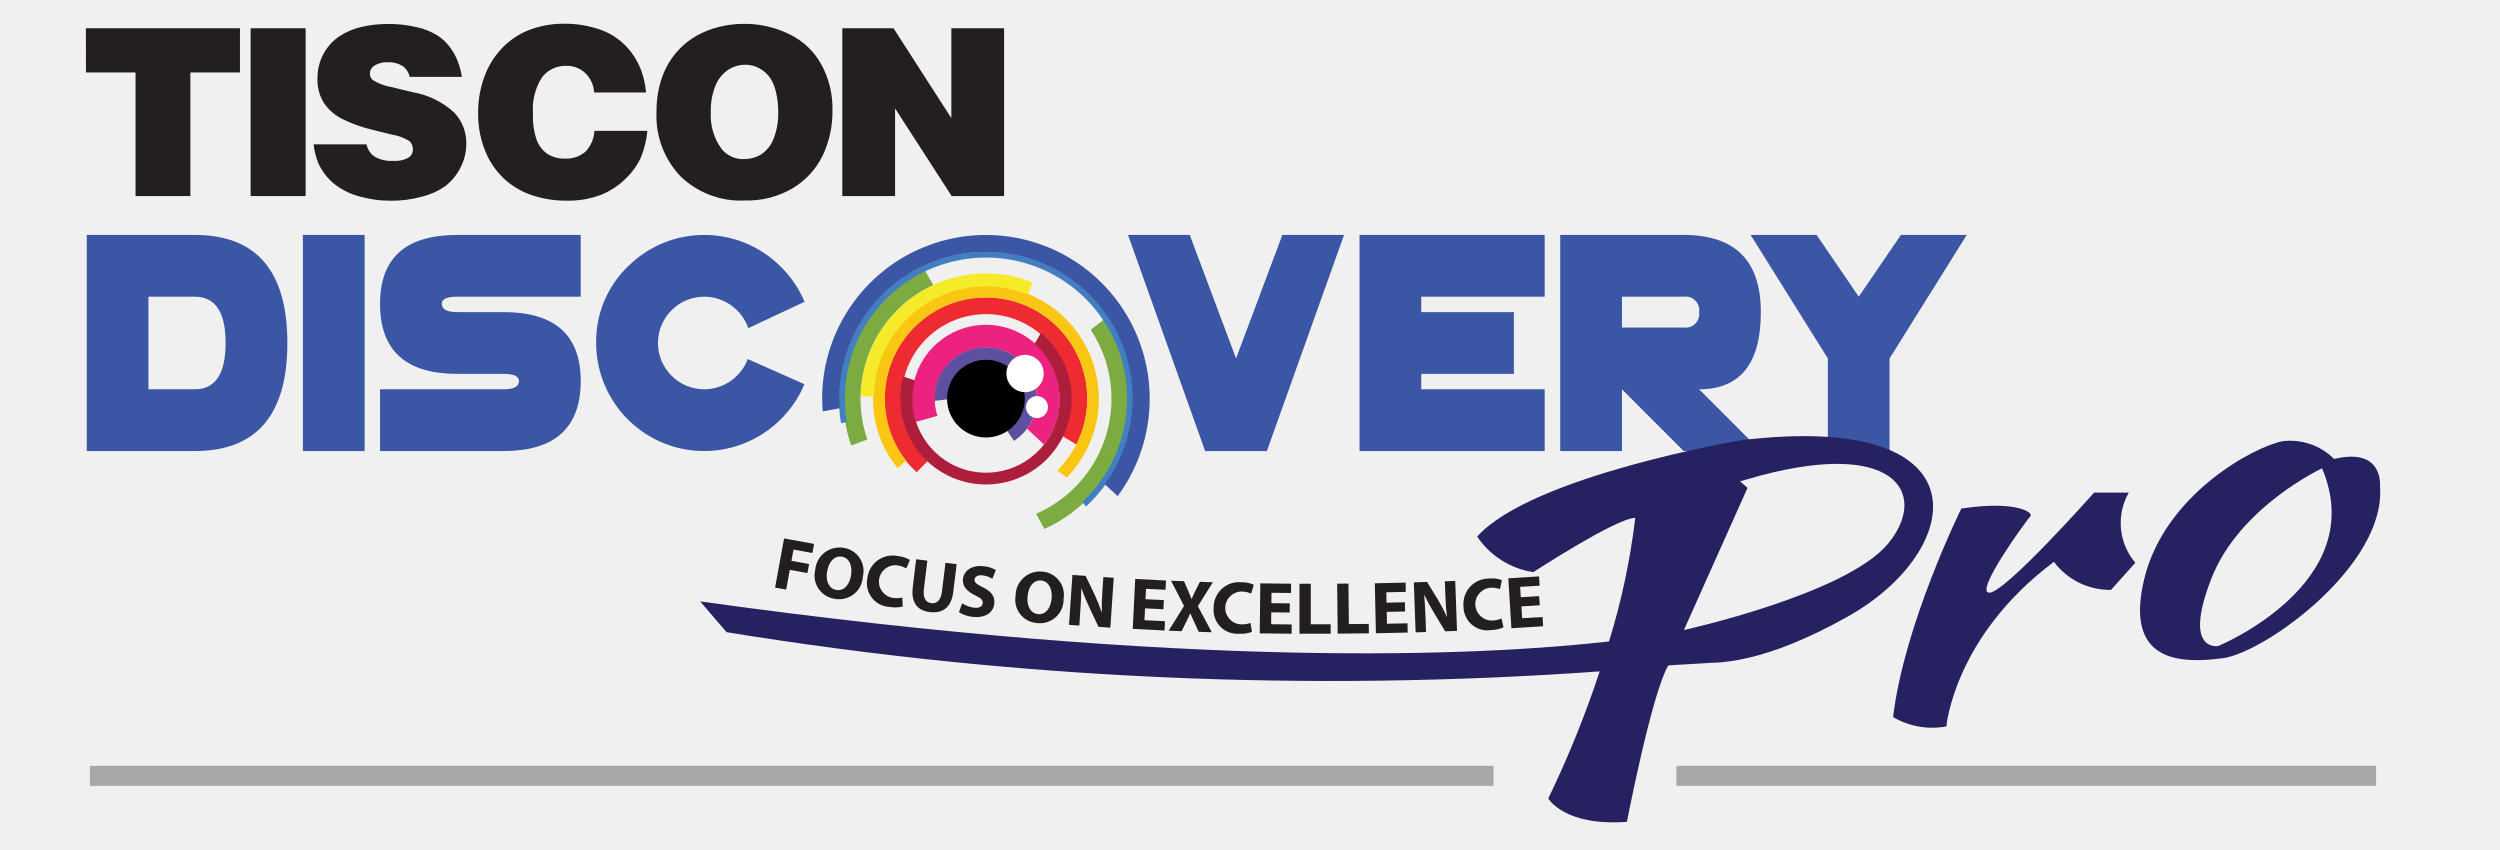
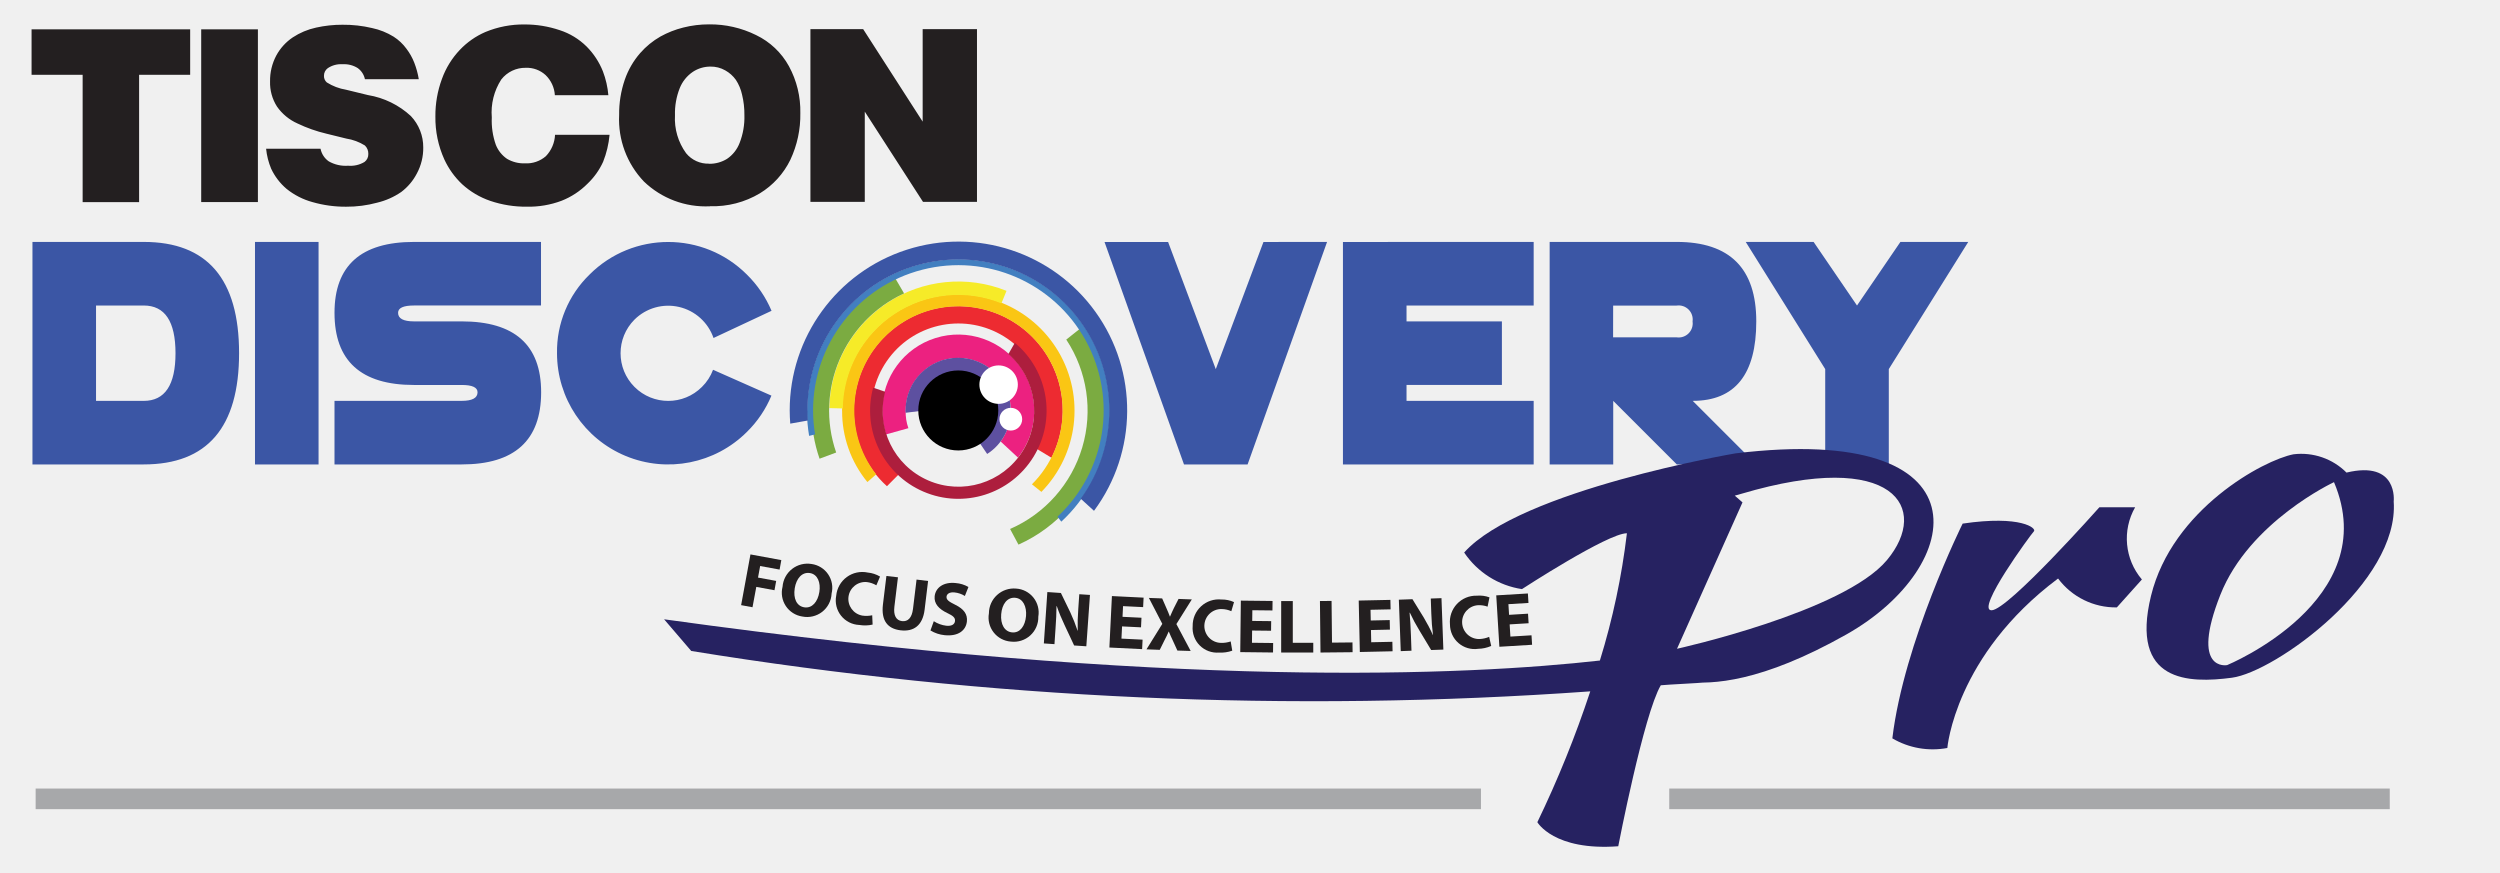
- <svg xmlns="http://www.w3.org/2000/svg" xmlns:xlink="http://www.w3.org/1999/xlink" width="159" height="54" viewBox="0 0 159 54">
+ <svg xmlns="http://www.w3.org/2000/svg" xmlns:xlink="http://www.w3.org/1999/xlink" width="131.86" height="46" viewBox="0 0 131.86 46">
  <defs>
-     <style>.a,.aa{fill:#fff;}.a{stroke:#707070;}.b{fill:none;}.c{clip-path:url(#a);}.ad,.d{fill:#231f20;}.d{fill-rule:evenodd;}.e{clip-path:url(#b);}.f{fill:url(#c);}.g{clip-path:url(#d);}.h{fill:url(#e);}.i{clip-path:url(#f);}.j{fill:url(#g);}.k{clip-path:url(#h);}.l{fill:url(#i);}.m{clip-path:url(#j);}.n{fill:url(#k);}.o{clip-path:url(#l);}.p{fill:url(#m);}.q{clip-path:url(#n);}.r{fill:url(#o);}.s{clip-path:url(#p);}.t{fill:url(#q);}.u{clip-path:url(#r);}.v{fill:url(#s);}.w{clip-path:url(#t);}.x{fill:url(#u);}.y{clip-path:url(#v);}.z{fill:url(#w);}.ab{fill:#262261;}.ac{fill:#a7a8aa;}</style>
+     <style>.a,.ab{fill:#fff;}.a{stroke:#707070;}.b{fill:none;}.c{clip-path:url(#a);}.d{clip-path:url(#b);}.ae,.e{fill:#231f20;}.e{fill-rule:evenodd;}.f{clip-path:url(#c);}.g{fill:url(#d);}.h{clip-path:url(#e);}.i{fill:url(#f);}.j{clip-path:url(#g);}.k{fill:url(#h);}.l{clip-path:url(#i);}.m{fill:url(#j);}.n{clip-path:url(#k);}.o{fill:url(#l);}.p{clip-path:url(#m);}.q{fill:url(#n);}.r{clip-path:url(#o);}.s{fill:url(#p);}.t{clip-path:url(#q);}.u{fill:url(#r);}.v{clip-path:url(#s);}.w{fill:url(#t);}.x{clip-path:url(#u);}.y{fill:url(#v);}.z{clip-path:url(#w);}.aa{fill:url(#x);}.ac{fill:#262261;}.ad{fill:#a7a8aa;}</style>
    <clipPath id="a">
-       <rect class="a" width="159" height="54" transform="translate(-0.286 -1.557)" />
+       <path class="a" d="M0,0H131.86V46H0Z" transform="translate(870 1147)" />
    </clipPath>
    <clipPath id="b">
-       <path class="b" d="M655.1,12.783h2.945q1.963,0,1.964,2.945t-1.964,2.945H655.1Zm-3.927-3.927V22.6h6.872q5.891,0,5.89-6.872t-5.89-6.872ZM664.922,22.6h3.927V8.856h-3.927Zm9.817-13.744q-4.909,0-4.909,4.379,0,4.457,4.909,4.457h2.945q.982,0,.982.451,0,.53-.982.53H669.83V22.6h7.854q4.908,0,4.909-4.457,0-4.378-4.909-4.379h-2.945q-.982,0-.982-.53,0-.452.982-.452h7.854V8.856Zm10.848,2.013a6.622,6.622,0,0,0-2.013,4.86,6.873,6.873,0,0,0,11.732,4.86,6.775,6.775,0,0,0,1.512-2.239l-3.6-1.6a2.9,2.9,0,0,1-.687,1.06,2.943,2.943,0,1,1-4.163-4.163,2.939,2.939,0,0,1,4.163,0,2.865,2.865,0,0,1,.717,1.139l3.583-1.679a6.911,6.911,0,0,0-1.522-2.238,6.873,6.873,0,0,0-9.719,0m41.627-2.013-2.945,7.854-2.945-7.854H717.4L722.305,22.6h3.927l4.909-13.744Zm4.909,0V22.6H743.9V18.673H736.05v-.981h5.891V13.765H736.05v-.981H743.9V8.856Zm16.69,3.927h3.927a.868.868,0,0,1,.982.981.868.868,0,0,1-.982.982h-3.927Zm-3.927-3.927V22.6h3.927V18.673L752.74,22.6h4.908l-3.927-3.927q3.927,0,3.927-4.909T752.74,8.856Zm21.667,0-2.68,3.927-2.68-3.927H757l4.909,7.854V22.6h3.927V16.71l4.908-7.854Z" transform="translate(-651.177 -8.856)" />
+       <rect class="a" width="135" height="46" transform="translate(-0.286 -1.557)" />
    </clipPath>
-     <linearGradient id="c" x1="-1.492" y1="4.55" x2="-1.489" y2="4.55" gradientUnits="objectBoundingBox">
+     <clipPath id="c">
+       <path class="b" d="M654.53,12.21h2.515q1.676,0,1.677,2.515t-1.677,2.515H654.53Zm-3.353-3.354V20.592h5.868q5.03,0,5.03-5.868t-5.03-5.868Zm11.737,11.736h3.353V8.856h-3.353ZM671.3,8.856q-4.192,0-4.192,3.739,0,3.806,4.192,3.806h2.515q.838,0,.838.385,0,.453-.838.453h-6.707v3.353h6.707q4.191,0,4.192-3.806,0-3.738-4.192-3.739H671.3q-.839,0-.839-.452,0-.386.839-.386H678V8.856Zm9.263,1.719a5.655,5.655,0,0,0-1.719,4.15,5.869,5.869,0,0,0,10.018,4.15,5.787,5.787,0,0,0,1.291-1.912L687.074,15.6a2.477,2.477,0,0,1-.587.905,2.513,2.513,0,1,1-3.555-3.554,2.528,2.528,0,0,1,4.167.972l3.06-1.434a5.9,5.9,0,0,0-1.3-1.911,5.869,5.869,0,0,0-8.3,0m35.546-1.719-2.515,6.707-2.515-6.707h-3.353l4.192,11.736h3.353L719.46,8.856Zm4.192,0V20.592h10.06V17.239h-6.706V16.4h5.03V13.048h-5.03V12.21h6.706V8.856Zm14.252,3.354H737.9a.741.741,0,0,1,.838.838.741.741,0,0,1-.838.838h-3.354ZM731.2,8.856V20.592h3.353V17.239l3.354,3.353h4.191l-3.353-3.353q3.353,0,3.353-4.192T737.9,8.856Zm18.5,0-2.289,3.354-2.289-3.354h-3.58l4.192,6.707v5.03h3.354v-5.03l4.191-6.707Z" transform="translate(-651.177 -8.856)" />
+     </clipPath>
+     <linearGradient id="d" x1="-1.492" y1="4.55" x2="-1.489" y2="4.55" gradientUnits="objectBoundingBox">
      <stop offset="0" stop-color="#4993cf" />
      <stop offset="1" stop-color="#3b56a5" />
    </linearGradient>
-     <clipPath id="d">
-       <path class="b" d="M836.014,29.756a6.187,6.187,0,0,0,2.04,4.67l.757-.759a5.365,5.365,0,1,1,8.471-1.566l.939.566a6.451,6.451,0,1,0-12.206-2.911" transform="translate(-836.014 -23.303)" />
+     <clipPath id="e">
+       <path class="b" d="M836.014,28.814a5.283,5.283,0,0,0,1.742,3.988l.647-.648a4.581,4.581,0,1,1,7.233-1.337l.8.484a5.509,5.509,0,1,0-10.423-2.486" transform="translate(-836.014 -23.303)" />
    </clipPath>
-     <linearGradient id="e" x1="-14.372" y1="3.613" x2="-14.355" y2="3.613" gradientUnits="objectBoundingBox">
+     <linearGradient id="f" x1="-14.372" y1="3.613" x2="-14.355" y2="3.613" gradientUnits="objectBoundingBox">
      <stop offset="0" stop-color="#f28083" />
      <stop offset="1" stop-color="#ed2b31" />
    </linearGradient>
-     <clipPath id="f">
-       <path class="b" d="M842.4,34.392a4.69,4.69,0,0,0,.238,1.471l1.382-.386a2.9,2.9,0,0,1-.166-1.085,3.245,3.245,0,1,1,5.864,1.907l1.071,1a4.7,4.7,0,1,0-8.39-2.9" transform="translate(-842.404 -29.692)" />
+     <clipPath id="g">
+       <path class="b" d="M842.4,33.705a4,4,0,0,0,.2,1.256l1.18-.329a2.477,2.477,0,0,1-.142-.927,2.771,2.771,0,1,1,5.008,1.629l.915.85a4.011,4.011,0,1,0-7.164-2.479" transform="translate(-842.404 -29.692)" />
    </clipPath>
-     <linearGradient id="g" x1="-19.362" y1="4.531" x2="-19.338" y2="4.531" gradientUnits="objectBoundingBox">
+     <linearGradient id="h" x1="-19.362" y1="4.531" x2="-19.338" y2="4.531" gradientUnits="objectBoundingBox">
      <stop offset="0" stop-color="#e37fb2" />
      <stop offset="1" stop-color="#ec2180" />
    </linearGradient>
-     <clipPath id="h">
-       <path class="b" d="M847.621,38.168c0,.051.005.1.008.15l1-.124c0-.009,0-.017,0-.026a2.244,2.244,0,1,1,3.482,1.87l.556.822a3.146,3.146,0,0,0,1.456-2.692,3.25,3.25,0,0,0-6.5,0" transform="translate(-847.621 -34.919)" />
+     <clipPath id="i">
+       <path class="b" d="M847.621,37.694c0,.044,0,.086.006.128l.854-.106c0-.008,0-.015,0-.022a1.917,1.917,0,1,1,2.974,1.6l.475.7a2.686,2.686,0,0,0,1.243-2.3,2.775,2.775,0,0,0-5.55,0" transform="translate(-847.621 -34.919)" />
    </clipPath>
-     <linearGradient id="i" x1="-26.536" y1="5.805" x2="-26.504" y2="5.805" gradientUnits="objectBoundingBox">
+     <linearGradient id="j" x1="-26.536" y1="5.805" x2="-26.504" y2="5.805" gradientUnits="objectBoundingBox">
      <stop offset="0" stop-color="#9e5da5" />
      <stop offset="1" stop-color="#5d50a0" />
    </linearGradient>
-     <clipPath id="j">
-       <path class="b" d="M848.2,32.257a4.678,4.678,0,1,1-7.607,2.329l-.743-.254a5.451,5.451,0,1,0,8.753-2.769Z" transform="translate(-839.659 -31.564)" />
+     <clipPath id="k">
+       <path class="b" d="M846.954,32.156a3.995,3.995,0,1,1-6.5,1.989l-.634-.217a4.654,4.654,0,1,0,7.475-2.364Z" transform="translate(-839.659 -31.564)" />
    </clipPath>
-     <linearGradient id="k" x1="-16.118" y1="3.855" x2="-16.098" y2="3.855" gradientUnits="objectBoundingBox">
+     <linearGradient id="l" x1="-16.118" y1="3.855" x2="-16.098" y2="3.855" gradientUnits="objectBoundingBox">
      <stop offset="0" stop-color="#dd0f82" />
      <stop offset="1" stop-color="#ad1e3d" />
    </linearGradient>
-     <clipPath id="l">
-       <path class="b" d="M833.362,27.83a6.882,6.882,0,0,0,1.561,4.414l.542-.475a6.432,6.432,0,1,1,9.621.615l.589.465a7.18,7.18,0,1,0-12.313-5.02" transform="translate(-833.362 -20.649)" />
+     <clipPath id="m">
+       <path class="b" d="M833.362,26.781a5.877,5.877,0,0,0,1.333,3.769l.463-.406a5.493,5.493,0,1,1,8.216.525l.5.4a6.131,6.131,0,1,0-10.515-4.286" transform="translate(-833.362 -20.649)" />
    </clipPath>
-     <linearGradient id="m" x1="-12.235" y1="3.389" x2="-12.22" y2="3.389" gradientUnits="objectBoundingBox">
+     <linearGradient id="n" x1="-12.235" y1="3.389" x2="-12.22" y2="3.389" gradientUnits="objectBoundingBox">
      <stop offset="0" stop-color="#f37721" />
      <stop offset="1" stop-color="#fac614" />
    </linearGradient>
-     <clipPath id="n">
-       <path class="b" d="M830.489,25.584l.831.021a7.126,7.126,0,0,1,9.8-6.492l.315-.772a7.972,7.972,0,0,0-10.945,7.243" transform="translate(-830.489 -17.765)" />
+     <clipPath id="o">
+       <path class="b" d="M830.489,24.442l.709.018a6.085,6.085,0,0,1,8.367-5.544l.269-.659a6.807,6.807,0,0,0-9.346,6.185" transform="translate(-830.489 -17.765)" />
    </clipPath>
-     <linearGradient id="o" x1="-17.356" y1="4.808" x2="-17.335" y2="4.808" gradientUnits="objectBoundingBox">
+     <linearGradient id="p" x1="-17.356" y1="4.808" x2="-17.335" y2="4.808" gradientUnits="objectBoundingBox">
      <stop offset="0" stop-color="#ffcf1c" />
      <stop offset="1" stop-color="#f6eb28" />
    </linearGradient>
-     <clipPath id="p">
-       <path class="b" d="M874.628,29.032a7.97,7.97,0,0,1-3.469,11.7l.518.967a9.074,9.074,0,0,0,3.816-13.346Z" transform="translate(-871.159 -28.352)" />
+     <clipPath id="q">
+       <path class="b" d="M874.122,28.933a6.806,6.806,0,0,1-2.963,9.989l.442.826a7.748,7.748,0,0,0,3.258-11.4Z" transform="translate(-871.159 -28.352)" />
    </clipPath>
-     <linearGradient id="q" x1="-16.046" y1="4.79" x2="-16.027" y2="4.79" gradientUnits="objectBoundingBox">
+     <linearGradient id="r" x1="-16.046" y1="4.79" x2="-16.027" y2="4.79" gradientUnits="objectBoundingBox">
      <stop offset="0" stop-color="#c7db5d" />
      <stop offset="1" stop-color="#7bab41" />
    </linearGradient>
-     <clipPath id="r">
-       <path class="b" d="M826.469,25.166a9.056,9.056,0,0,0,.5,2.971l1.026-.383a7.964,7.964,0,0,1,4.193-9.828l-.554-.95a9.075,9.075,0,0,0-5.165,8.191" transform="translate(-826.469 -16.975)" />
+     <clipPath id="s">
+       <path class="b" d="M826.469,23.969a7.735,7.735,0,0,0,.427,2.537l.876-.327a6.8,6.8,0,0,1,3.581-8.392l-.473-.811a7.749,7.749,0,0,0-4.41,6.994" transform="translate(-826.469 -16.975)" />
    </clipPath>
-     <linearGradient id="s" x1="-17.707" y1="5.66" x2="-17.686" y2="5.66" xlink:href="#q" />
-     <clipPath id="t">
-       <path class="b" d="M825.458,22.1a9.374,9.374,0,0,0,.133,1.561l.369-.09a9.14,9.14,0,0,1-.124-1.471,8.974,8.974,0,1,1,15.1,6.551l.229.309a9.35,9.35,0,1,0-15.7-6.859" transform="translate(-825.458 -12.749)" />
+     <linearGradient id="t" x1="-17.707" y1="5.66" x2="-17.686" y2="5.66" xlink:href="#r" />
+     <clipPath id="u">
+       <path class="b" d="M825.458,20.734a8,8,0,0,0,.113,1.333l.315-.077a7.807,7.807,0,0,1-.106-1.256,7.663,7.663,0,1,1,12.892,5.594l.2.264a7.984,7.984,0,1,0-13.409-5.857" transform="translate(-825.458 -12.749)" />
    </clipPath>
-     <linearGradient id="u" x1="-8.951" y1="2.64" x2="-8.94" y2="2.64" gradientUnits="objectBoundingBox">
+     <linearGradient id="v" x1="-8.951" y1="2.64" x2="-8.94" y2="2.64" gradientUnits="objectBoundingBox">
      <stop offset="0" stop-color="#62c9e4" />
      <stop offset="1" stop-color="#427fc0" />
    </linearGradient>
-     <clipPath id="v">
-       <path class="b" d="M821.57,19.275c0,.271.014.539.033.8l1.087-.193c-.014-.2-.023-.405-.024-.611a9.321,9.321,0,1,1,16.878,5.444l.82.748a10.418,10.418,0,1,0-18.8-6.192" transform="translate(-821.57 -8.856)" />
+     <clipPath id="w">
+       <path class="b" d="M821.57,17.753c0,.232.012.46.029.687l.928-.165c-.012-.173-.02-.346-.02-.522A7.959,7.959,0,1,1,836.92,22.4l.7.639a8.9,8.9,0,1,0-16.05-5.288" transform="translate(-821.57 -8.856)" />
    </clipPath>
-     <linearGradient id="w" x1="-8.65" y1="2.462" x2="-8.639" y2="2.462" xlink:href="#c" />
+     <linearGradient id="x" x1="-8.65" y1="2.462" x2="-8.639" y2="2.462" xlink:href="#d" />
  </defs>
-   <g class="c" transform="translate(0.286 1.557)">
-     <g transform="translate(5.176 -0.048)">
-       <g transform="translate(0 0)">
-         <path class="d" d="M699.082-29.119V-39.79h3.259l3.675,5.713V-39.79h3.355v10.671h-3.333l-3.6-5.575v5.575Zm-6.245-2.354a2.056,2.056,0,0,0,1.089-.3,2.079,2.079,0,0,0,.785-.992,4.36,4.36,0,0,0,.294-1.7,5.1,5.1,0,0,0-.145-1.278,2.742,2.742,0,0,0-.381-.912,2.012,2.012,0,0,0-.655-.581,1.791,1.791,0,0,0-.921-.236,1.97,1.97,0,0,0-1.08.324,2.2,2.2,0,0,0-.811,1.009,4.21,4.21,0,0,0-.294,1.675,3.624,3.624,0,0,0,.685,2.347,1.762,1.762,0,0,0,1.435.648m.043,2.633a5.51,5.51,0,0,1-4.088-1.537,5.561,5.561,0,0,1-1.528-4.1,6.447,6.447,0,0,1,.35-2.19,4.969,4.969,0,0,1,.949-1.634,4.846,4.846,0,0,1,1.252-1.022,5.808,5.808,0,0,1,1.4-.553,6.434,6.434,0,0,1,1.6-.2,6.407,6.407,0,0,1,2.905.662,4.575,4.575,0,0,1,2.028,1.924,5.815,5.815,0,0,1,.707,2.9,6.525,6.525,0,0,1-.618,2.883,4.969,4.969,0,0,1-1.881,2.068,5.643,5.643,0,0,1-3.076.795m-6.273-6.87H683.3a1.887,1.887,0,0,0-.573-1.242,1.716,1.716,0,0,0-1.223-.45,1.872,1.872,0,0,0-1.515.722,3.743,3.743,0,0,0-.58,2.339,4.477,4.477,0,0,0,.249,1.692,1.9,1.9,0,0,0,.692.867,2.056,2.056,0,0,0,1.109.279,1.822,1.822,0,0,0,1.288-.441,2.038,2.038,0,0,0,.568-1.323h3.368a6,6,0,0,1-.4,1.669,4.354,4.354,0,0,1-.964,1.353,4.671,4.671,0,0,1-1.6,1.052,5.787,5.787,0,0,1-2.147.367,6.832,6.832,0,0,1-2.257-.359,4.953,4.953,0,0,1-1.738-1.029,4.956,4.956,0,0,1-1.1-1.522,6.229,6.229,0,0,1-.557-2.663,6.519,6.519,0,0,1,.4-2.317,5.119,5.119,0,0,1,1.111-1.8,4.8,4.8,0,0,1,1.567-1.1,6.128,6.128,0,0,1,2.427-.465,6.718,6.718,0,0,1,2.168.346,4.2,4.2,0,0,1,1.669,1.016,4.57,4.57,0,0,1,1,1.53,5.427,5.427,0,0,1,.337,1.478M674.89-36.7h-3.326a1.128,1.128,0,0,0-.45-.692,1.583,1.583,0,0,0-.932-.234,1.464,1.464,0,0,0-.91.244.573.573,0,0,0-.236.477.51.51,0,0,0,.177.4,3.186,3.186,0,0,0,1.183.45l1.36.331a5.127,5.127,0,0,1,2.648,1.3,2.791,2.791,0,0,1,.765,1.941,3.308,3.308,0,0,1-.4,1.609,3.364,3.364,0,0,1-.964,1.141,4.442,4.442,0,0,1-1.487.66,7.183,7.183,0,0,1-1.918.25,7.332,7.332,0,0,1-2.073-.285,4.391,4.391,0,0,1-1.606-.824,3.692,3.692,0,0,1-.949-1.241,4.3,4.3,0,0,1-.314-1.236h3.363a1.25,1.25,0,0,0,.506.778,2.111,2.111,0,0,0,1.2.271,1.687,1.687,0,0,0,1.014-.234.59.59,0,0,0,.229-.495.689.689,0,0,0-.212-.521,3.054,3.054,0,0,0-1.148-.426l-1.221-.3a8.834,8.834,0,0,1-1.794-.633,3.067,3.067,0,0,1-1.266-1.044,2.733,2.733,0,0,1-.428-1.55,3.3,3.3,0,0,1,.383-1.6,3.165,3.165,0,0,1,1.022-1.124,4.27,4.27,0,0,1,1.437-.6,7.408,7.408,0,0,1,1.63-.177,7.6,7.6,0,0,1,1.833.2,4.155,4.155,0,0,1,1.325.53,2.954,2.954,0,0,1,.8.752,3.561,3.561,0,0,1,.48.858,5.087,5.087,0,0,1,.279,1.024M661.45-39.79h3.5v10.671h-3.5Zm-10.477,0h9.8v2.808h-3.154v7.863h-3.487v-7.863h-3.154Z" transform="translate(-650.973 40.08)" />
-       </g>
-       <g transform="translate(0.056 13.433)">
-         <g class="e" transform="translate(0 0)">
-           <rect class="f" width="119.567" height="13.744" transform="translate(0 0)" />
+   <g class="c" transform="translate(-870 -1147)">
+     <g class="d" transform="translate(867.286 1148.557)">
+       <g transform="translate(4.378 -0.268)">
+         <g transform="translate(0 0)">
+           <path class="e" d="M692.054-30.72v-9.112h2.782l3.138,4.879v-4.879h2.865v9.112h-2.846l-3.072-4.761v4.761Zm-5.333-2.01a1.756,1.756,0,0,0,.93-.257,1.775,1.775,0,0,0,.67-.847,3.723,3.723,0,0,0,.251-1.452,4.353,4.353,0,0,0-.124-1.092,2.341,2.341,0,0,0-.326-.779,1.718,1.718,0,0,0-.56-.5,1.529,1.529,0,0,0-.786-.2,1.682,1.682,0,0,0-.922.276,1.878,1.878,0,0,0-.693.861,3.594,3.594,0,0,0-.251,1.43,3.1,3.1,0,0,0,.585,2,1.5,1.5,0,0,0,1.225.553m.036,2.249a4.7,4.7,0,0,1-3.491-1.313,4.748,4.748,0,0,1-1.3-3.5,5.506,5.506,0,0,1,.3-1.87,4.244,4.244,0,0,1,.811-1.4,4.138,4.138,0,0,1,1.07-.873,4.961,4.961,0,0,1,1.2-.472,5.494,5.494,0,0,1,1.363-.168,5.472,5.472,0,0,1,2.481.566,3.907,3.907,0,0,1,1.732,1.643,4.966,4.966,0,0,1,.6,2.476,5.572,5.572,0,0,1-.528,2.461,4.243,4.243,0,0,1-1.607,1.766,4.819,4.819,0,0,1-2.627.679M681.4-36.349h-2.825a1.612,1.612,0,0,0-.489-1.06,1.466,1.466,0,0,0-1.044-.384,1.6,1.6,0,0,0-1.294.617,3.2,3.2,0,0,0-.5,2,3.823,3.823,0,0,0,.213,1.445,1.618,1.618,0,0,0,.591.74,1.755,1.755,0,0,0,.947.238,1.556,1.556,0,0,0,1.1-.377,1.739,1.739,0,0,0,.485-1.13h2.876a5.125,5.125,0,0,1-.34,1.425,3.718,3.718,0,0,1-.823,1.155,3.988,3.988,0,0,1-1.368.9,4.942,4.942,0,0,1-1.834.313,5.833,5.833,0,0,1-1.927-.307,4.23,4.23,0,0,1-1.484-.879,4.233,4.233,0,0,1-.936-1.3,5.319,5.319,0,0,1-.475-2.274,5.567,5.567,0,0,1,.345-1.978,4.371,4.371,0,0,1,.949-1.538,4.1,4.1,0,0,1,1.338-.936,5.233,5.233,0,0,1,2.072-.4,5.736,5.736,0,0,1,1.851.3,3.586,3.586,0,0,1,1.425.868,3.9,3.9,0,0,1,.856,1.306,4.632,4.632,0,0,1,.288,1.262m-10-.847h-2.84a.963.963,0,0,0-.384-.591,1.352,1.352,0,0,0-.8-.2,1.25,1.25,0,0,0-.777.208.489.489,0,0,0-.2.407.436.436,0,0,0,.151.345,2.721,2.721,0,0,0,1.011.384l1.161.283a4.378,4.378,0,0,1,2.261,1.106,2.383,2.383,0,0,1,.653,1.657,2.825,2.825,0,0,1-.338,1.374,2.874,2.874,0,0,1-.823.974,3.794,3.794,0,0,1-1.27.564,6.134,6.134,0,0,1-1.638.213,6.262,6.262,0,0,1-1.771-.243,3.75,3.75,0,0,1-1.371-.7,3.152,3.152,0,0,1-.81-1.06,3.672,3.672,0,0,1-.268-1.055h2.871a1.067,1.067,0,0,0,.432.664,1.8,1.8,0,0,0,1.023.232,1.44,1.44,0,0,0,.866-.2.5.5,0,0,0,.2-.423.588.588,0,0,0-.181-.445,2.608,2.608,0,0,0-.981-.364l-1.043-.257a7.544,7.544,0,0,1-1.532-.54,2.619,2.619,0,0,1-1.081-.892,2.333,2.333,0,0,1-.365-1.324,2.814,2.814,0,0,1,.327-1.365,2.7,2.7,0,0,1,.872-.96,3.646,3.646,0,0,1,1.227-.515,6.325,6.325,0,0,1,1.392-.151,6.488,6.488,0,0,1,1.565.175,3.549,3.549,0,0,1,1.132.453,2.524,2.524,0,0,1,.682.642,3.039,3.039,0,0,1,.41.733,4.348,4.348,0,0,1,.238.874m-11.477-2.636h2.991v9.112h-2.991Zm-8.947,0h8.365v2.4h-2.693v6.714h-2.978v-6.714h-2.694Z" transform="translate(-650.973 40.08)" />
        </g>
-       </g>
-       <g transform="translate(50.794 17.399)">
-         <g class="g" transform="translate(0 0)">
-           <rect class="h" width="15.801" height="16.569" transform="matrix(0.458, -0.889, 0.889, 0.458, -4.531, 8.788)" />
+         <g transform="translate(0.048 11.471)">
+           <g class="f" transform="translate(0 0)">
+             <rect class="g" width="102.101" height="11.736" transform="translate(0 0)" />
+           </g>
        </g>
-       </g>
-       <g transform="translate(52.548 19.152)">
-         <g class="i" transform="translate(0)">
-           <rect class="j" width="11.678" height="12.073" transform="matrix(0.588, -0.809, 0.809, 0.588, -3.617, 4.97)" />
+         <g transform="translate(43.374 14.857)">
+           <g class="h" transform="translate(0 0)">
+             <rect class="i" width="13.493" height="14.149" transform="matrix(0.458, -0.889, 0.889, 0.458, -3.869, 7.504)" />
+           </g>
        </g>
-       </g>
-       <g transform="translate(53.98 20.587)">
-         <g class="k" transform="translate(0)">
-           <rect class="l" width="8.532" height="8.693" transform="matrix(0.548, -0.837, 0.837, 0.548, -2.723, 4.158)" />
+         <g transform="translate(44.872 16.355)">
+           <g class="j" transform="translate(0)">
+             <rect class="k" width="9.972" height="10.309" transform="matrix(0.588, -0.809, 0.809, 0.588, -3.089, 4.244)" />
+           </g>
        </g>
-       </g>
-       <g transform="translate(51.794 19.666)">
-         <g class="m">
-           <rect class="n" width="14.041" height="14.406" transform="matrix(0.548, -0.836, 0.836, 0.548, -4.42, 6.74)" />
+         <g transform="translate(46.094 17.58)">
+           <g class="l" transform="translate(0)">
+             <rect class="m" width="7.285" height="7.423" transform="matrix(0.548, -0.837, 0.837, 0.548, -2.325, 3.551)" />
+           </g>
        </g>
-       </g>
-       <g transform="translate(50.066 16.67)">
-         <g class="o" transform="translate(0 0)">
-           <rect class="p" width="18.64" height="18.843" transform="matrix(0.659, -0.753, 0.753, 0.659, -6.046, 6.91)" />
+         <g transform="translate(44.228 16.793)">
+           <g class="n">
+             <rect class="o" width="11.99" height="12.301" transform="matrix(0.548, -0.836, 0.836, 0.548, -3.774, 5.756)" />
+           </g>
        </g>
-       </g>
-       <g transform="translate(49.277 15.878)">
-         <g class="q" transform="translate(0)">
-           <rect class="r" width="13.168" height="13.369" transform="translate(-3.903 4.278) rotate(-47.618)" />
+         <g transform="translate(42.752 14.235)">
+           <g class="p" transform="translate(0 0)">
+             <rect class="q" width="15.917" height="16.091" transform="matrix(0.659, -0.753, 0.753, 0.659, -5.163, 5.901)" />
+           </g>
        </g>
-       </g>
-       <g transform="translate(60.441 18.785)">
-         <g class="s">
-           <rect class="t" width="14.556" height="11.341" transform="translate(-5.436 10.544) rotate(-62.727)" />
+         <g transform="translate(42.079 13.559)">
+           <g class="r" transform="translate(0)">
+             <rect class="s" width="11.245" height="11.416" transform="translate(-3.333 3.653) rotate(-47.618)" />
+           </g>
        </g>
-       </g>
-       <g transform="translate(48.174 15.662)">
-         <g class="u" transform="translate(0 0)">
-           <rect class="v" width="12.541" height="10.198" transform="matrix(0.458, -0.889, 0.889, 0.458, -4.546, 8.818)" />
+         <g transform="translate(51.612 16.041)">
+           <g class="t">
+             <rect class="u" width="12.43" height="9.684" transform="translate(-4.642 9.003) rotate(-62.727)" />
+           </g>
        </g>
-       </g>
-       <g transform="translate(47.896 14.502)">
-         <g class="w">
-           <rect class="x" width="24.702" height="24.235" transform="translate(-7.82 5.974) rotate(-37.378)" />
+         <g transform="translate(41.136 13.374)">
+           <g class="v" transform="translate(0 0)">
+             <rect class="w" width="10.709" height="8.708" transform="matrix(0.458, -0.889, 0.889, 0.458, -3.882, 7.53)" />
+           </g>
        </g>
-       </g>
-       <g transform="translate(46.829 13.433)">
-         <g class="y" transform="translate(0 0)">
-           <rect class="z" width="25.587" height="26.602" transform="translate(-7.826 11.087) rotate(-54.783)" />
+         <g transform="translate(40.899 12.383)">
+           <g class="x">
+             <rect class="y" width="21.093" height="20.694" transform="translate(-6.677 5.101) rotate(-37.378)" />
+           </g>
        </g>
-       </g>
-       <g transform="translate(0.253 21.06)">
-         <path d="M855.447,40.249a2.471,2.471,0,1,1-2.471-2.471,2.471,2.471,0,0,1,2.471,2.471" transform="translate(-795.986 -37.466)" />
-         <path class="aa" d="M866.63,37.829a1.187,1.187,0,1,1-1.187-1.187,1.187,1.187,0,0,1,1.187,1.187" transform="translate(-805.963 -36.642)" />
-         <path class="aa" d="M870.181,46.893a.7.7,0,1,1-.7-.7.7.7,0,0,1,.7.7" transform="translate(-809.245 -43.571)" />
-         <path class="ab" d="M859.5,55.73s-13.324,2.261-16.774,6.127a5.239,5.239,0,0,0,3.569,2.26s5.294-3.45,6.484-3.45a44.239,44.239,0,0,1-1.67,7.861c-7.985.9-26.366,1.83-57.8-2.547l1.677,1.956a239.7,239.7,0,0,0,55.53,2.494,66.4,66.4,0,0,1-3.268,8.081s1.011,1.785,5,1.487c0,0,1.575-8.158,2.628-9.944.531-.052,2.32-.129,2.853-.185l-1.271-.023c1.573.155,4.588.057,9.888-2.934,7.376-4.164,8.922-13.086-6.841-11.183M855.873,67.8l4.045-9.041-.476-.416.417-.119c9.458-2.8,11.659.892,8.982,4.1S855.873,67.8,855.873,67.8" transform="translate(-754.491 -50.299)" />
-         <path class="ab" d="M1084.668,68.558h-2.2s-5.651,6.365-6.662,6.365,2.439-4.7,2.617-4.878-.773-1.011-4.4-.475c0,0-3.628,7.317-4.342,13.264a4.92,4.92,0,0,0,3.39.595s.476-5.71,6.841-10.469a4.441,4.441,0,0,0,3.629,1.785l1.547-1.725a3.9,3.9,0,0,1-.417-4.461" transform="translate(-954.996 -59.797)" />
-         <path class="ab" d="M1142.145,59.409s.3-2.558-2.915-1.784a3.946,3.946,0,0,0-3.271-1.13c-1.844.357-7.5,3.391-8.8,8.744s2.32,5.413,5,5.056,10.35-5.889,9.993-10.886m-10.29,10.112s-2.3.434-.417-4.342c1.785-4.521,7.019-6.959,7.019-6.959,3.093,7.316-6.6,11.3-6.6,11.3" transform="translate(-996.496 -51.004)" />
-         <rect class="ac" width="89.274" height="1.274" transform="translate(0 26.136)" />
-         <rect class="ac" width="44.503" height="1.274" transform="translate(100.903 26.136)" />
-         <path class="ad" d="M811.227,79.173l1.906.349-.106.58-1.2-.22-.131.715,1.122.206-.105.575-1.123-.206-.23,1.257-.705-.13Z" transform="translate(-767.075 -67.498)" />
-         <path class="ad" d="M822.921,83.127a1.512,1.512,0,0,1-1.808,1.407,1.487,1.487,0,0,1-1.22-1.84,1.542,1.542,0,0,1,1.792-1.4,1.484,1.484,0,0,1,1.236,1.833m-2.276-.327c-.1.62.12,1.1.6,1.176s.828-.336.926-.946c.091-.568-.1-1.1-.586-1.174s-.837.334-.935.945" transform="translate(-773.758 -69.021)" />
-         <path class="ad" d="M834.224,86.416a2.109,2.109,0,0,1-.822.024,1.515,1.515,0,0,1-1.429-1.808,1.617,1.617,0,0,1,1.951-1.429,1.8,1.8,0,0,1,.756.248l-.228.54a1.51,1.51,0,0,0-.582-.2,1.045,1.045,0,0,0-.283,2.07,1.717,1.717,0,0,0,.612-.02Z" transform="translate(-782.526 -70.406)" />
-         <path class="ad" d="M843.43,84.091l-.22,1.812c-.067.548.111.849.471.893s.612-.192.681-.754l.22-1.812.711.086-.215,1.77c-.118.974-.666,1.378-1.49,1.278-.8-.1-1.206-.6-1.084-1.6l.214-1.76Z" transform="translate(-790.166 -71.004)" />
-         <path class="ad" d="M853.446,87.949a1.821,1.821,0,0,0,.772.28c.328.034.517-.083.538-.29s-.118-.326-.484-.5c-.506-.243-.823-.57-.774-1.03.057-.539.555-.9,1.3-.822a1.859,1.859,0,0,1,.791.244l-.22.556a1.489,1.489,0,0,0-.641-.219c-.31-.033-.475.1-.492.257-.021.2.143.309.54.508.537.265.764.583.717,1.029-.055.53-.507.939-1.374.847a2.072,2.072,0,0,1-.876-.292Z" transform="translate(-797.97 -72.146)" />
-         <path class="ad" d="M869.424,88.576a1.512,1.512,0,0,1-1.7,1.539,1.488,1.488,0,0,1-1.355-1.744,1.543,1.543,0,0,1,1.682-1.531,1.484,1.484,0,0,1,1.37,1.735m-2.293-.155c-.053.626.2,1.088.682,1.128s.8-.4.852-1.013c.049-.573-.179-1.085-.672-1.127s-.81.4-.862,1.012" transform="translate(-807.492 -73.057)" />
-         <path class="ad" d="M878.76,90.813l.215-3.174.838.057.581,1.208a10.12,10.12,0,0,1,.444,1.123h.009a13.209,13.209,0,0,1,.034-1.332l.063-.923.659.044-.215,3.174-.753-.051-.6-1.27a10.716,10.716,0,0,1-.475-1.159h-.019c-.005.425-.026.873-.061,1.391l-.065.956Z" transform="translate(-816.485 -73.64)" />
-         <path class="ad" d="M895.466,90.488,894.3,90.43l-.038.755,1.306.064-.029.589-2.022-.1.157-3.178,1.956.1-.029.59-1.24-.061-.033.66,1.169.058Z" transform="translate(-827.19 -74.309)" />
-         <path class="ad" d="M903.759,92.227l-.267-.586c-.11-.226-.179-.394-.262-.581h-.009c-.073.181-.159.344-.271.561l-.28.566-.82-.03.978-1.574L902,88.98l.825.03.257.59c.087.2.152.355.221.537h.01c.083-.2.15-.339.236-.52l.29-.57.82.03-.953,1.518.883,1.661Z" transform="translate(-833.237 -74.613)" />
-         <path class="ad" d="M914.7,92.484a2.108,2.108,0,0,1-.814.117,1.515,1.515,0,0,1-1.626-1.634,1.616,1.616,0,0,1,1.775-1.641,1.8,1.8,0,0,1,.779.16l-.165.562a1.517,1.517,0,0,0-.6-.132A1.045,1.045,0,0,0,914,92.005a1.715,1.715,0,0,0,.606-.089Z" transform="translate(-840.789 -74.864)" />
-         <path class="ad" d="M924.854,91.436l-1.171-.013-.008.755,1.308.015-.007.59-2.025-.023.036-3.181,1.959.023-.007.59-1.241-.014-.008.661,1.171.013Z" transform="translate(-848.546 -75.047)" />
-         <path class="ad" d="M932.164,89.672h.717V92.25h1.265v.6h-1.982Z" transform="translate(-855.23 -75.115)" />
-         <path class="ad" d="M940.884,89.644l.718-.007.027,2.577,1.265-.013.007.6-1.982.02Z" transform="translate(-861.556 -75.09)" />
-         <path class="ad" d="M951.535,91.248l-1.169.025.016.755L951.688,92l.013.589-2.022.044-.069-3.178,1.957-.043.013.589-1.24.027.014.66,1.169-.026Z" transform="translate(-867.886 -74.927)" />
-         <path class="ad" d="M958.764,92.289l-.113-3.178.839-.03.7,1.141a10.063,10.063,0,0,1,.557,1.071h.01a13.089,13.089,0,0,1-.1-1.327l-.033-.924.66-.024.113,3.178-.754.027-.723-1.2a10.838,10.838,0,0,1-.592-1.1h-.019c.039.424.064.871.083,1.39l.034.957Z" transform="translate(-874.446 -74.641)" />
-         <path class="ad" d="M972.684,91.553a2.114,2.114,0,0,1-.8.177,1.516,1.516,0,0,1-1.743-1.511,1.618,1.618,0,0,1,1.652-1.769,1.806,1.806,0,0,1,.789.1l-.123.573a1.513,1.513,0,0,0-.609-.088,1.046,1.046,0,0,0,.108,2.088,1.72,1.72,0,0,0,.6-.133Z" transform="translate(-882.777 -74.225)" />
-         <path class="ad" d="M982.56,89.809l-1.168.071.046.753,1.3-.079.036.588-2.02.124-.194-3.174,1.954-.119.036.589-1.239.075.04.659,1.168-.071Z" transform="translate(-890.345 -73.882)" />
+         <g transform="translate(39.988 11.471)">
+           <g class="z" transform="translate(0 0)">
+             <rect class="aa" width="21.849" height="22.716" transform="translate(-6.683 9.468) rotate(-54.783)" />
+           </g>
+         </g>
+         <g transform="translate(0.216 17.984)">
+           <path d="M854.725,39.888a2.11,2.11,0,1,1-2.11-2.11,2.11,2.11,0,0,1,2.11,2.11" transform="translate(-803.951 -37.512)" />
+           <path class="ab" d="M866.283,37.656a1.014,1.014,0,1,1-1.014-1.014,1.014,1.014,0,0,1,1.014,1.014" transform="translate(-814.478 -36.642)" />
+           <path class="ab" d="M869.976,46.79a.6.6,0,1,1-.6-.6.6.6,0,0,1,.6.6" transform="translate(-817.942 -43.953)" />
+           <path class="ac" d="M849.832,55.691s-11.378,1.93-14.324,5.232a4.474,4.474,0,0,0,3.048,1.93s4.521-2.946,5.536-2.946a37.774,37.774,0,0,1-1.426,6.713c-6.818.768-22.515,1.563-49.357-2.175l1.432,1.671a204.681,204.681,0,0,0,47.418,2.13,56.71,56.71,0,0,1-2.791,6.9s.864,1.524,4.267,1.27c0,0,1.345-6.966,2.244-8.491.453-.044,1.981-.11,2.437-.158l-1.085-.02c1.343.132,3.918.049,8.443-2.506,6.3-3.555,7.619-11.175-5.842-9.549M846.734,66l3.454-7.721-.406-.356.356-.1c8.076-2.387,9.955.762,7.669,3.5S846.734,66,846.734,66" transform="translate(-760.162 -51.054)" />
+           <path class="ac" d="M1082.478,68.558H1080.6s-4.825,5.435-5.689,5.435,2.083-4.013,2.235-4.166-.66-.863-3.759-.406c0,0-3.1,6.248-3.708,11.327a4.2,4.2,0,0,0,2.9.508s.406-4.876,5.841-8.939a3.792,3.792,0,0,0,3.1,1.524l1.321-1.473a3.328,3.328,0,0,1-.356-3.81" transform="translate(-971.749 -61.077)" />
+           <path class="ac" d="M1139.915,58.975s.254-2.184-2.489-1.524a3.37,3.37,0,0,0-2.794-.965c-1.575.3-6.4,2.9-7.517,7.467s1.981,4.622,4.267,4.318,8.838-5.029,8.533-9.3m-8.787,8.635s-1.966.371-.356-3.708c1.524-3.86,5.994-5.943,5.994-5.943,2.641,6.247-5.638,9.651-5.638,9.651" transform="translate(-1015.542 -51.798)" />
+           <rect class="ad" width="76.232" height="1.088" transform="translate(0 22.318)" />
+           <rect class="ad" width="38.002" height="1.088" transform="translate(86.163 22.318)" />
+           <path class="ae" d="M811.143,79.173l1.628.3-.091.5-1.026-.188-.112.61.958.176-.09.491-.959-.176-.2,1.074-.6-.111Z" transform="translate(-773.441 -69.204)" />
+           <path class="ae" d="M822.474,82.856a1.291,1.291,0,0,1-1.544,1.2,1.27,1.27,0,0,1-1.042-1.571,1.317,1.317,0,0,1,1.53-1.2,1.267,1.267,0,0,1,1.055,1.565m-1.943-.279c-.084.529.1.939.508,1s.707-.287.791-.808c.078-.485-.083-.936-.5-1s-.715.285-.8.807" transform="translate(-780.493 -70.811)" />
+           <path class="ae" d="M833.892,85.943a1.8,1.8,0,0,1-.7.02,1.294,1.294,0,0,1-1.22-1.544,1.381,1.381,0,0,1,1.666-1.22,1.535,1.535,0,0,1,.646.212l-.194.461a1.289,1.289,0,0,0-.5-.171.893.893,0,0,0-.242,1.768,1.466,1.466,0,0,0,.523-.017Z" transform="translate(-789.747 -72.273)" />
+           <path class="ae" d="M843.291,84.079l-.188,1.548c-.057.468.095.725.4.763s.523-.164.581-.644l.188-1.547.608.074-.183,1.511c-.1.831-.569,1.176-1.272,1.091-.68-.083-1.029-.51-.926-1.366l.183-1.5Z" transform="translate(-797.809 -72.903)" />
+           <path class="ae" d="M853.416,87.6a1.555,1.555,0,0,0,.66.239c.28.029.441-.071.459-.247s-.1-.278-.413-.425c-.432-.207-.7-.487-.661-.88.048-.461.474-.769,1.107-.7a1.588,1.588,0,0,1,.675.208l-.188.474a1.271,1.271,0,0,0-.547-.187c-.265-.028-.406.083-.42.219-.018.172.122.264.461.433.458.226.653.5.613.879-.047.453-.433.8-1.174.724a1.769,1.769,0,0,1-.748-.249Z" transform="translate(-806.044 -74.108)" />
+           <path class="ae" d="M868.977,88.322a1.291,1.291,0,0,1-1.449,1.315,1.27,1.27,0,0,1-1.157-1.489,1.317,1.317,0,0,1,1.436-1.307,1.267,1.267,0,0,1,1.17,1.481m-1.958-.132c-.045.534.173.929.583.963s.683-.339.727-.865c.041-.49-.153-.927-.574-.962s-.692.338-.736.864" transform="translate(-816.092 -75.07)" />
+           <path class="ae" d="M878.76,90.349l.184-2.71.715.049.5,1.031a8.638,8.638,0,0,1,.379.959h.008a11.248,11.248,0,0,1,.029-1.137l.054-.788.563.038L881,90.5l-.643-.043-.508-1.085a9.161,9.161,0,0,1-.406-.989h-.016c0,.363-.022.746-.052,1.188l-.055.816Z" transform="translate(-825.583 -75.685)" />
+           <path class="ae" d="M895.181,90.206l-1-.049-.032.644,1.115.055-.025.5-1.727-.085.134-2.714,1.671.083-.025.5-1.059-.052-.028.563,1,.049Z" transform="translate(-836.879 -76.391)" />
+           <path class="ae" d="M903.48,91.752l-.228-.5c-.094-.193-.153-.336-.224-.5h-.008c-.062.155-.136.293-.231.479l-.239.483-.7-.026.835-1.344-.708-1.368.7.026.219.5c.075.168.13.3.189.458h.008c.071-.171.128-.29.2-.444l.248-.487.7.026-.814,1.3.754,1.419Z" transform="translate(-843.26 -76.712)" />
+           <path class="ae" d="M914.344,92.023a1.8,1.8,0,0,1-.7.1,1.294,1.294,0,0,1-1.388-1.4,1.38,1.38,0,0,1,1.516-1.4,1.536,1.536,0,0,1,.665.137l-.141.48a1.3,1.3,0,0,0-.512-.113.892.892,0,0,0-.039,1.784,1.464,1.464,0,0,0,.517-.076Z" transform="translate(-851.23 -76.976)" />
+           <path class="ae" d="M924.576,91.165l-1-.011-.007.645,1.117.013-.006.5-1.729-.02.031-2.716,1.673.019-.006.5-1.06-.012-.007.564,1,.011Z" transform="translate(-859.415 -77.17)" />
+           <path class="ae" d="M932.164,89.672h.612v2.2h1.08v.516h-1.693Z" transform="translate(-866.469 -77.242)" />
+           <path class="ae" d="M940.884,89.643l.613-.006.023,2.2,1.08-.011.006.516-1.693.017Z" transform="translate(-873.145 -77.215)" />
+           <path class="ae" d="M951.254,90.979l-1,.022.014.644,1.115-.024.011.5-1.727.038-.059-2.713,1.671-.036.011.5-1.059.023.012.564,1-.022Z" transform="translate(-879.824 -77.043)" />
+           <path class="ae" d="M958.748,91.811l-.1-2.713.717-.026.6.974a8.6,8.6,0,0,1,.476.914h.008a11.15,11.15,0,0,1-.089-1.134l-.028-.789.564-.02.1,2.713-.644.023-.617-1.026a9.243,9.243,0,0,1-.505-.942h-.016c.033.362.055.744.071,1.187l.029.817Z" transform="translate(-886.747 -76.741)" />
+           <path class="ae" d="M972.311,91.1a1.8,1.8,0,0,1-.687.151,1.3,1.3,0,0,1-1.488-1.291,1.382,1.382,0,0,1,1.41-1.511,1.542,1.542,0,0,1,.674.088l-.1.49a1.293,1.293,0,0,0-.52-.075.893.893,0,0,0,.092,1.783,1.469,1.469,0,0,0,.511-.114Z" transform="translate(-895.539 -76.303)" />
+           <path class="ae" d="M982.269,89.54l-1,.061.039.643,1.114-.068.03.5-1.725.105-.165-2.711,1.669-.1.031.5-1.058.064.034.563,1-.061Z" transform="translate(-903.524 -75.941)" />
+         </g>
      </g>
    </g>
  </g>
</svg>
